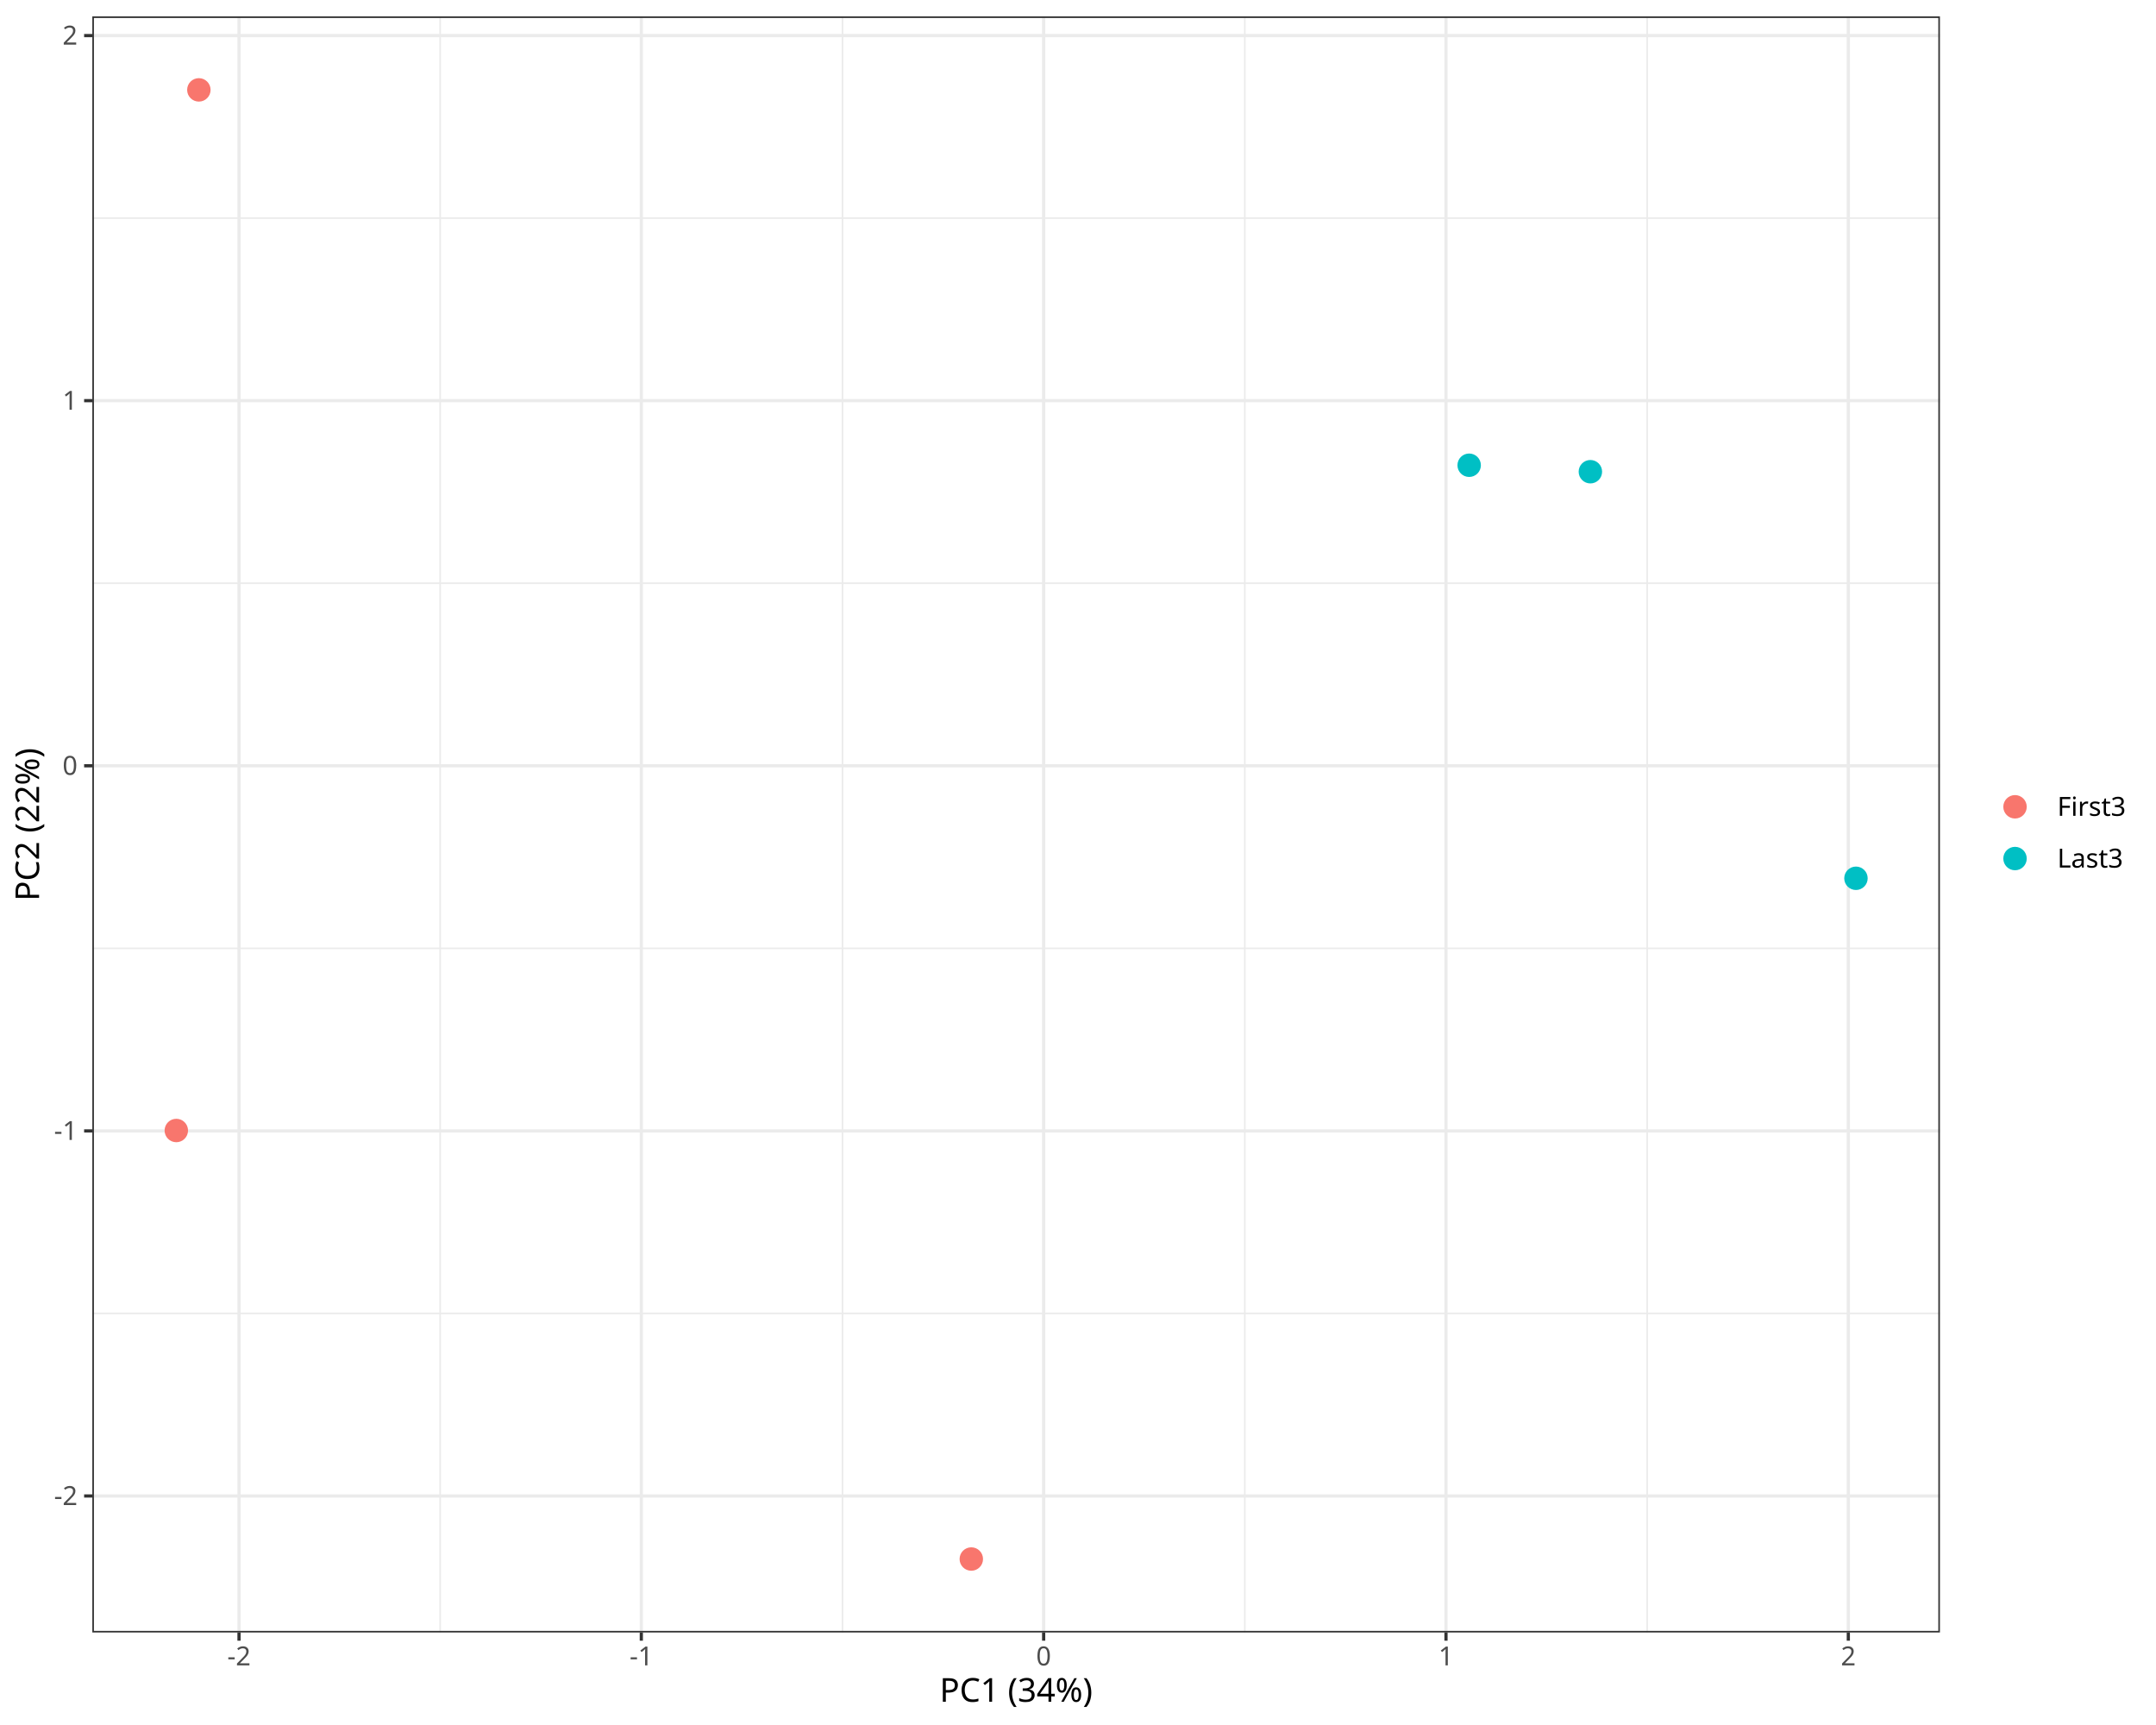
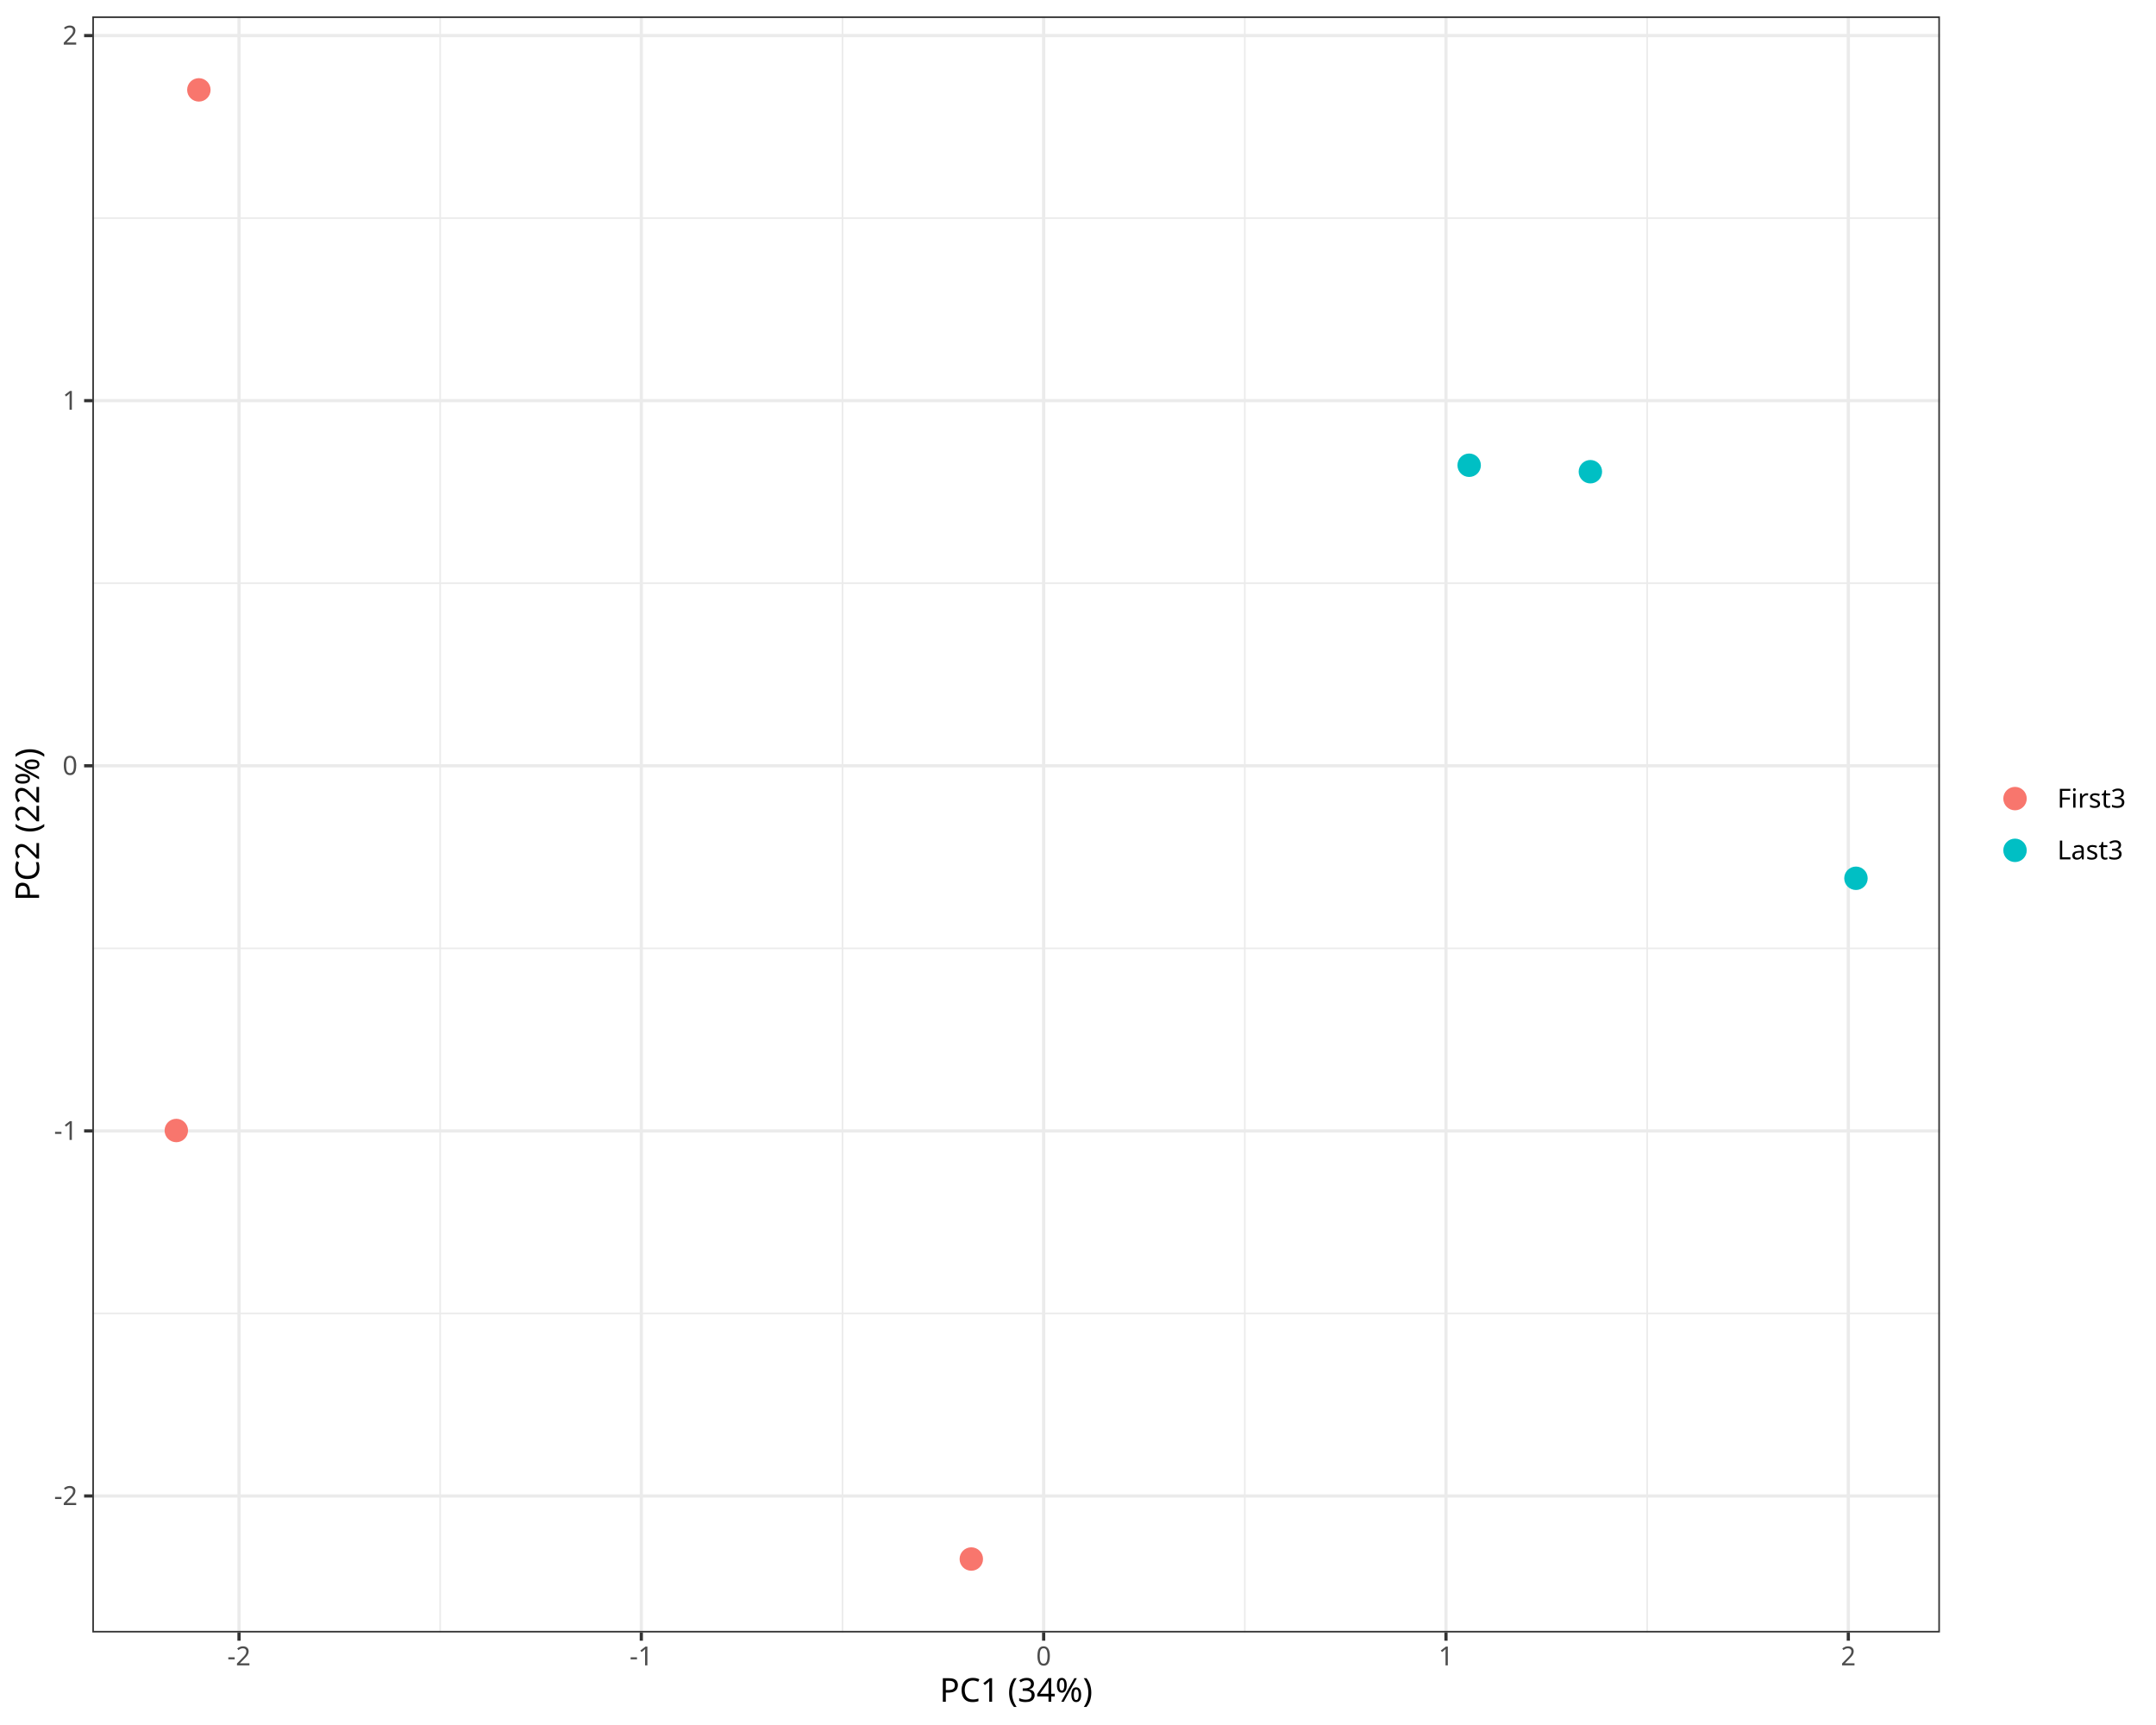
<svg xmlns="http://www.w3.org/2000/svg" class="svglite" data-engine-version="2.0" width="720.00pt" height="576.00pt" viewBox="0 0 720.00 576.00">
  <defs>
    <style type="text/css">
    .svglite line, .svglite polyline, .svglite polygon, .svglite path, .svglite rect, .svglite circle {
      fill: none;
      stroke: #000000;
      stroke-linecap: round;
      stroke-linejoin: round;
      stroke-miterlimit: 10.00;
    }
  </style>
  </defs>
  <rect width="100%" height="100%" style="stroke: none; fill: #FFFFFF;" />
  <defs>
    <clipPath id="cpMC4wMHw3MjAuMDB8MC4wMHw1NzYuMDA=">
      <rect x="0.00" y="0.00" width="720.00" height="576.00" />
    </clipPath>
  </defs>
  <g clip-path="url(#cpMC4wMHw3MjAuMDB8MC4wMHw1NzYuMDA=)">
    <rect x="0.00" y="0.00" width="720.00" height="576.00" style="stroke-width: 1.07; stroke: #FFFFFF; fill: #FFFFFF;" />
  </g>
  <defs>
    <clipPath id="cpMzAuODN8NjQ3Ljg0fDUuNDh8NTQ1LjEx">
      <rect x="30.83" y="5.48" width="617.01" height="539.63" />
    </clipPath>
  </defs>
  <g clip-path="url(#cpMzAuODN8NjQ3Ljg0fDUuNDh8NTQ1LjEx)">
    <rect x="30.83" y="5.48" width="617.01" height="539.63" style="stroke-width: 1.07; stroke: none; fill: #FFFFFF;" />
    <polyline points="30.83,438.57 647.84,438.57 " style="stroke-width: 0.53; stroke: #EBEBEB; stroke-linecap: butt;" />
    <polyline points="30.83,316.66 647.84,316.66 " style="stroke-width: 0.53; stroke: #EBEBEB; stroke-linecap: butt;" />
    <polyline points="30.83,194.75 647.84,194.75 " style="stroke-width: 0.53; stroke: #EBEBEB; stroke-linecap: butt;" />
    <polyline points="30.83,72.83 647.84,72.83 " style="stroke-width: 0.53; stroke: #EBEBEB; stroke-linecap: butt;" />
    <polyline points="146.99,545.11 146.99,5.48 " style="stroke-width: 0.53; stroke: #EBEBEB; stroke-linecap: butt;" />
    <polyline points="281.35,545.11 281.35,5.48 " style="stroke-width: 0.53; stroke: #EBEBEB; stroke-linecap: butt;" />
    <polyline points="415.71,545.11 415.71,5.48 " style="stroke-width: 0.53; stroke: #EBEBEB; stroke-linecap: butt;" />
    <polyline points="550.07,545.11 550.07,5.48 " style="stroke-width: 0.53; stroke: #EBEBEB; stroke-linecap: butt;" />
    <polyline points="30.83,499.53 647.84,499.53 " style="stroke-width: 1.07; stroke: #EBEBEB; stroke-linecap: butt;" />
    <polyline points="30.83,377.62 647.84,377.62 " style="stroke-width: 1.07; stroke: #EBEBEB; stroke-linecap: butt;" />
    <polyline points="30.83,255.70 647.84,255.70 " style="stroke-width: 1.07; stroke: #EBEBEB; stroke-linecap: butt;" />
    <polyline points="30.83,133.79 647.84,133.79 " style="stroke-width: 1.07; stroke: #EBEBEB; stroke-linecap: butt;" />
    <polyline points="30.83,11.88 647.84,11.88 " style="stroke-width: 1.07; stroke: #EBEBEB; stroke-linecap: butt;" />
    <polyline points="79.82,545.11 79.82,5.48 " style="stroke-width: 1.07; stroke: #EBEBEB; stroke-linecap: butt;" />
    <polyline points="214.17,545.11 214.17,5.48 " style="stroke-width: 1.07; stroke: #EBEBEB; stroke-linecap: butt;" />
    <polyline points="348.53,545.11 348.53,5.48 " style="stroke-width: 1.07; stroke: #EBEBEB; stroke-linecap: butt;" />
    <polyline points="482.89,545.11 482.89,5.48 " style="stroke-width: 1.07; stroke: #EBEBEB; stroke-linecap: butt;" />
    <polyline points="617.25,545.11 617.25,5.48 " style="stroke-width: 1.07; stroke: #EBEBEB; stroke-linecap: butt;" />
    <circle cx="66.41" cy="30.01" r="3.56" style="stroke-width: 0.71; stroke: #F8766D; fill: #F8766D;" />
    <circle cx="58.88" cy="377.49" r="3.56" style="stroke-width: 0.71; stroke: #F8766D; fill: #F8766D;" />
    <circle cx="324.37" cy="520.58" r="3.56" style="stroke-width: 0.71; stroke: #F8766D; fill: #F8766D;" />
    <circle cx="490.63" cy="155.35" r="3.56" style="stroke-width: 0.71; stroke: #00BFC4; fill: #00BFC4;" />
    <circle cx="531.11" cy="157.51" r="3.56" style="stroke-width: 0.71; stroke: #00BFC4; fill: #00BFC4;" />
    <circle cx="619.80" cy="293.27" r="3.56" style="stroke-width: 0.71; stroke: #00BFC4; fill: #00BFC4;" />
    <rect x="30.83" y="5.48" width="617.01" height="539.63" style="stroke-width: 1.07; stroke: #333333;" />
  </g>
  <g clip-path="url(#cpMC4wMHw3MjAuMDB8MC4wMHw1NzYuMDA=)">
    <text x="25.90" y="502.56" text-anchor="end" style="font-size: 8.80px; fill: #4D4D4D; font-family: sans;" textLength="7.82px" lengthAdjust="spacingAndGlyphs">-2</text>
    <text x="25.90" y="380.64" text-anchor="end" style="font-size: 8.80px; fill: #4D4D4D; font-family: sans;" textLength="7.82px" lengthAdjust="spacingAndGlyphs">-1</text>
    <text x="25.90" y="258.73" text-anchor="end" style="font-size: 8.80px; fill: #4D4D4D; font-family: sans;" textLength="4.89px" lengthAdjust="spacingAndGlyphs">0</text>
    <text x="25.90" y="136.82" text-anchor="end" style="font-size: 8.80px; fill: #4D4D4D; font-family: sans;" textLength="4.89px" lengthAdjust="spacingAndGlyphs">1</text>
    <text x="25.90" y="14.90" text-anchor="end" style="font-size: 8.80px; fill: #4D4D4D; font-family: sans;" textLength="4.89px" lengthAdjust="spacingAndGlyphs">2</text>
    <polyline points="28.09,499.53 30.83,499.53 " style="stroke-width: 1.07; stroke: #333333; stroke-linecap: butt;" />
    <polyline points="28.09,377.62 30.83,377.62 " style="stroke-width: 1.07; stroke: #333333; stroke-linecap: butt;" />
    <polyline points="28.09,255.70 30.83,255.70 " style="stroke-width: 1.07; stroke: #333333; stroke-linecap: butt;" />
    <polyline points="28.09,133.79 30.83,133.79 " style="stroke-width: 1.07; stroke: #333333; stroke-linecap: butt;" />
    <polyline points="28.09,11.88 30.83,11.88 " style="stroke-width: 1.07; stroke: #333333; stroke-linecap: butt;" />
    <polyline points="79.82,547.85 79.82,545.11 " style="stroke-width: 1.07; stroke: #333333; stroke-linecap: butt;" />
    <polyline points="214.17,547.85 214.17,545.11 " style="stroke-width: 1.07; stroke: #333333; stroke-linecap: butt;" />
    <polyline points="348.53,547.85 348.53,545.11 " style="stroke-width: 1.07; stroke: #333333; stroke-linecap: butt;" />
    <polyline points="482.89,547.85 482.89,545.11 " style="stroke-width: 1.07; stroke: #333333; stroke-linecap: butt;" />
    <polyline points="617.25,547.85 617.25,545.11 " style="stroke-width: 1.07; stroke: #333333; stroke-linecap: butt;" />
    <text x="79.82" y="556.10" text-anchor="middle" style="font-size: 8.80px; fill: #4D4D4D; font-family: sans;" textLength="7.82px" lengthAdjust="spacingAndGlyphs">-2</text>
    <text x="214.17" y="556.10" text-anchor="middle" style="font-size: 8.80px; fill: #4D4D4D; font-family: sans;" textLength="7.82px" lengthAdjust="spacingAndGlyphs">-1</text>
    <text x="348.53" y="556.10" text-anchor="middle" style="font-size: 8.80px; fill: #4D4D4D; font-family: sans;" textLength="4.89px" lengthAdjust="spacingAndGlyphs">0</text>
    <text x="482.89" y="556.10" text-anchor="middle" style="font-size: 8.80px; fill: #4D4D4D; font-family: sans;" textLength="4.89px" lengthAdjust="spacingAndGlyphs">1</text>
    <text x="617.25" y="556.10" text-anchor="middle" style="font-size: 8.80px; fill: #4D4D4D; font-family: sans;" textLength="4.89px" lengthAdjust="spacingAndGlyphs">2</text>
    <text x="339.34" y="568.24" text-anchor="middle" style="font-size: 11.00px; font-family: sans;" textLength="53.80px" lengthAdjust="spacingAndGlyphs">PC1 (34%)</text>
    <text transform="translate(13.05,275.30) rotate(-90)" text-anchor="middle" style="font-size: 11.00px; font-family: sans;" textLength="53.80px" lengthAdjust="spacingAndGlyphs">PC2 (22%)</text>
-     <rect x="658.80" y="249.80" width="55.72" height="51.00" style="stroke-width: 1.07; stroke: none; fill: #FFFFFF;" />
-     <rect x="664.28" y="260.76" width="17.28" height="17.28" style="stroke-width: 1.07; stroke: none; fill: #FFFFFF;" />
-     <circle cx="672.92" cy="269.40" r="3.56" style="stroke-width: 0.71; stroke: #F8766D; fill: #F8766D;" />
-     <rect x="664.28" y="278.04" width="17.28" height="17.28" style="stroke-width: 1.07; stroke: none; fill: #FFFFFF;" />
-     <circle cx="672.92" cy="286.68" r="3.56" style="stroke-width: 0.71; stroke: #00BFC4; fill: #00BFC4;" />
-     <text x="687.04" y="272.42" style="font-size: 8.80px; font-family: sans;" textLength="22.00px" lengthAdjust="spacingAndGlyphs">First3</text>
-     <text x="687.04" y="289.70" style="font-size: 8.80px; font-family: sans;" textLength="21.53px" lengthAdjust="spacingAndGlyphs">Last3</text>
+     <rect x="658.80" y="252.54" width="55.72" height="45.52" style="stroke-width: 1.07; stroke: none; fill: #FFFFFF;" />
+     <rect x="664.28" y="258.02" width="17.28" height="17.28" style="stroke-width: 1.07; stroke: none; fill: #FFFFFF;" />
+     <circle cx="672.92" cy="266.66" r="3.56" style="stroke-width: 0.71; stroke: #F8766D; fill: #F8766D;" />
+     <rect x="664.28" y="275.30" width="17.28" height="17.28" style="stroke-width: 1.07; stroke: none; fill: #FFFFFF;" />
+     <circle cx="672.92" cy="283.94" r="3.56" style="stroke-width: 0.71; stroke: #00BFC4; fill: #00BFC4;" />
+     <text x="687.04" y="269.68" style="font-size: 8.80px; font-family: sans;" textLength="22.00px" lengthAdjust="spacingAndGlyphs">First3</text>
+     <text x="687.04" y="286.96" style="font-size: 8.80px; font-family: sans;" textLength="21.53px" lengthAdjust="spacingAndGlyphs">Last3</text>
  </g>
</svg>
